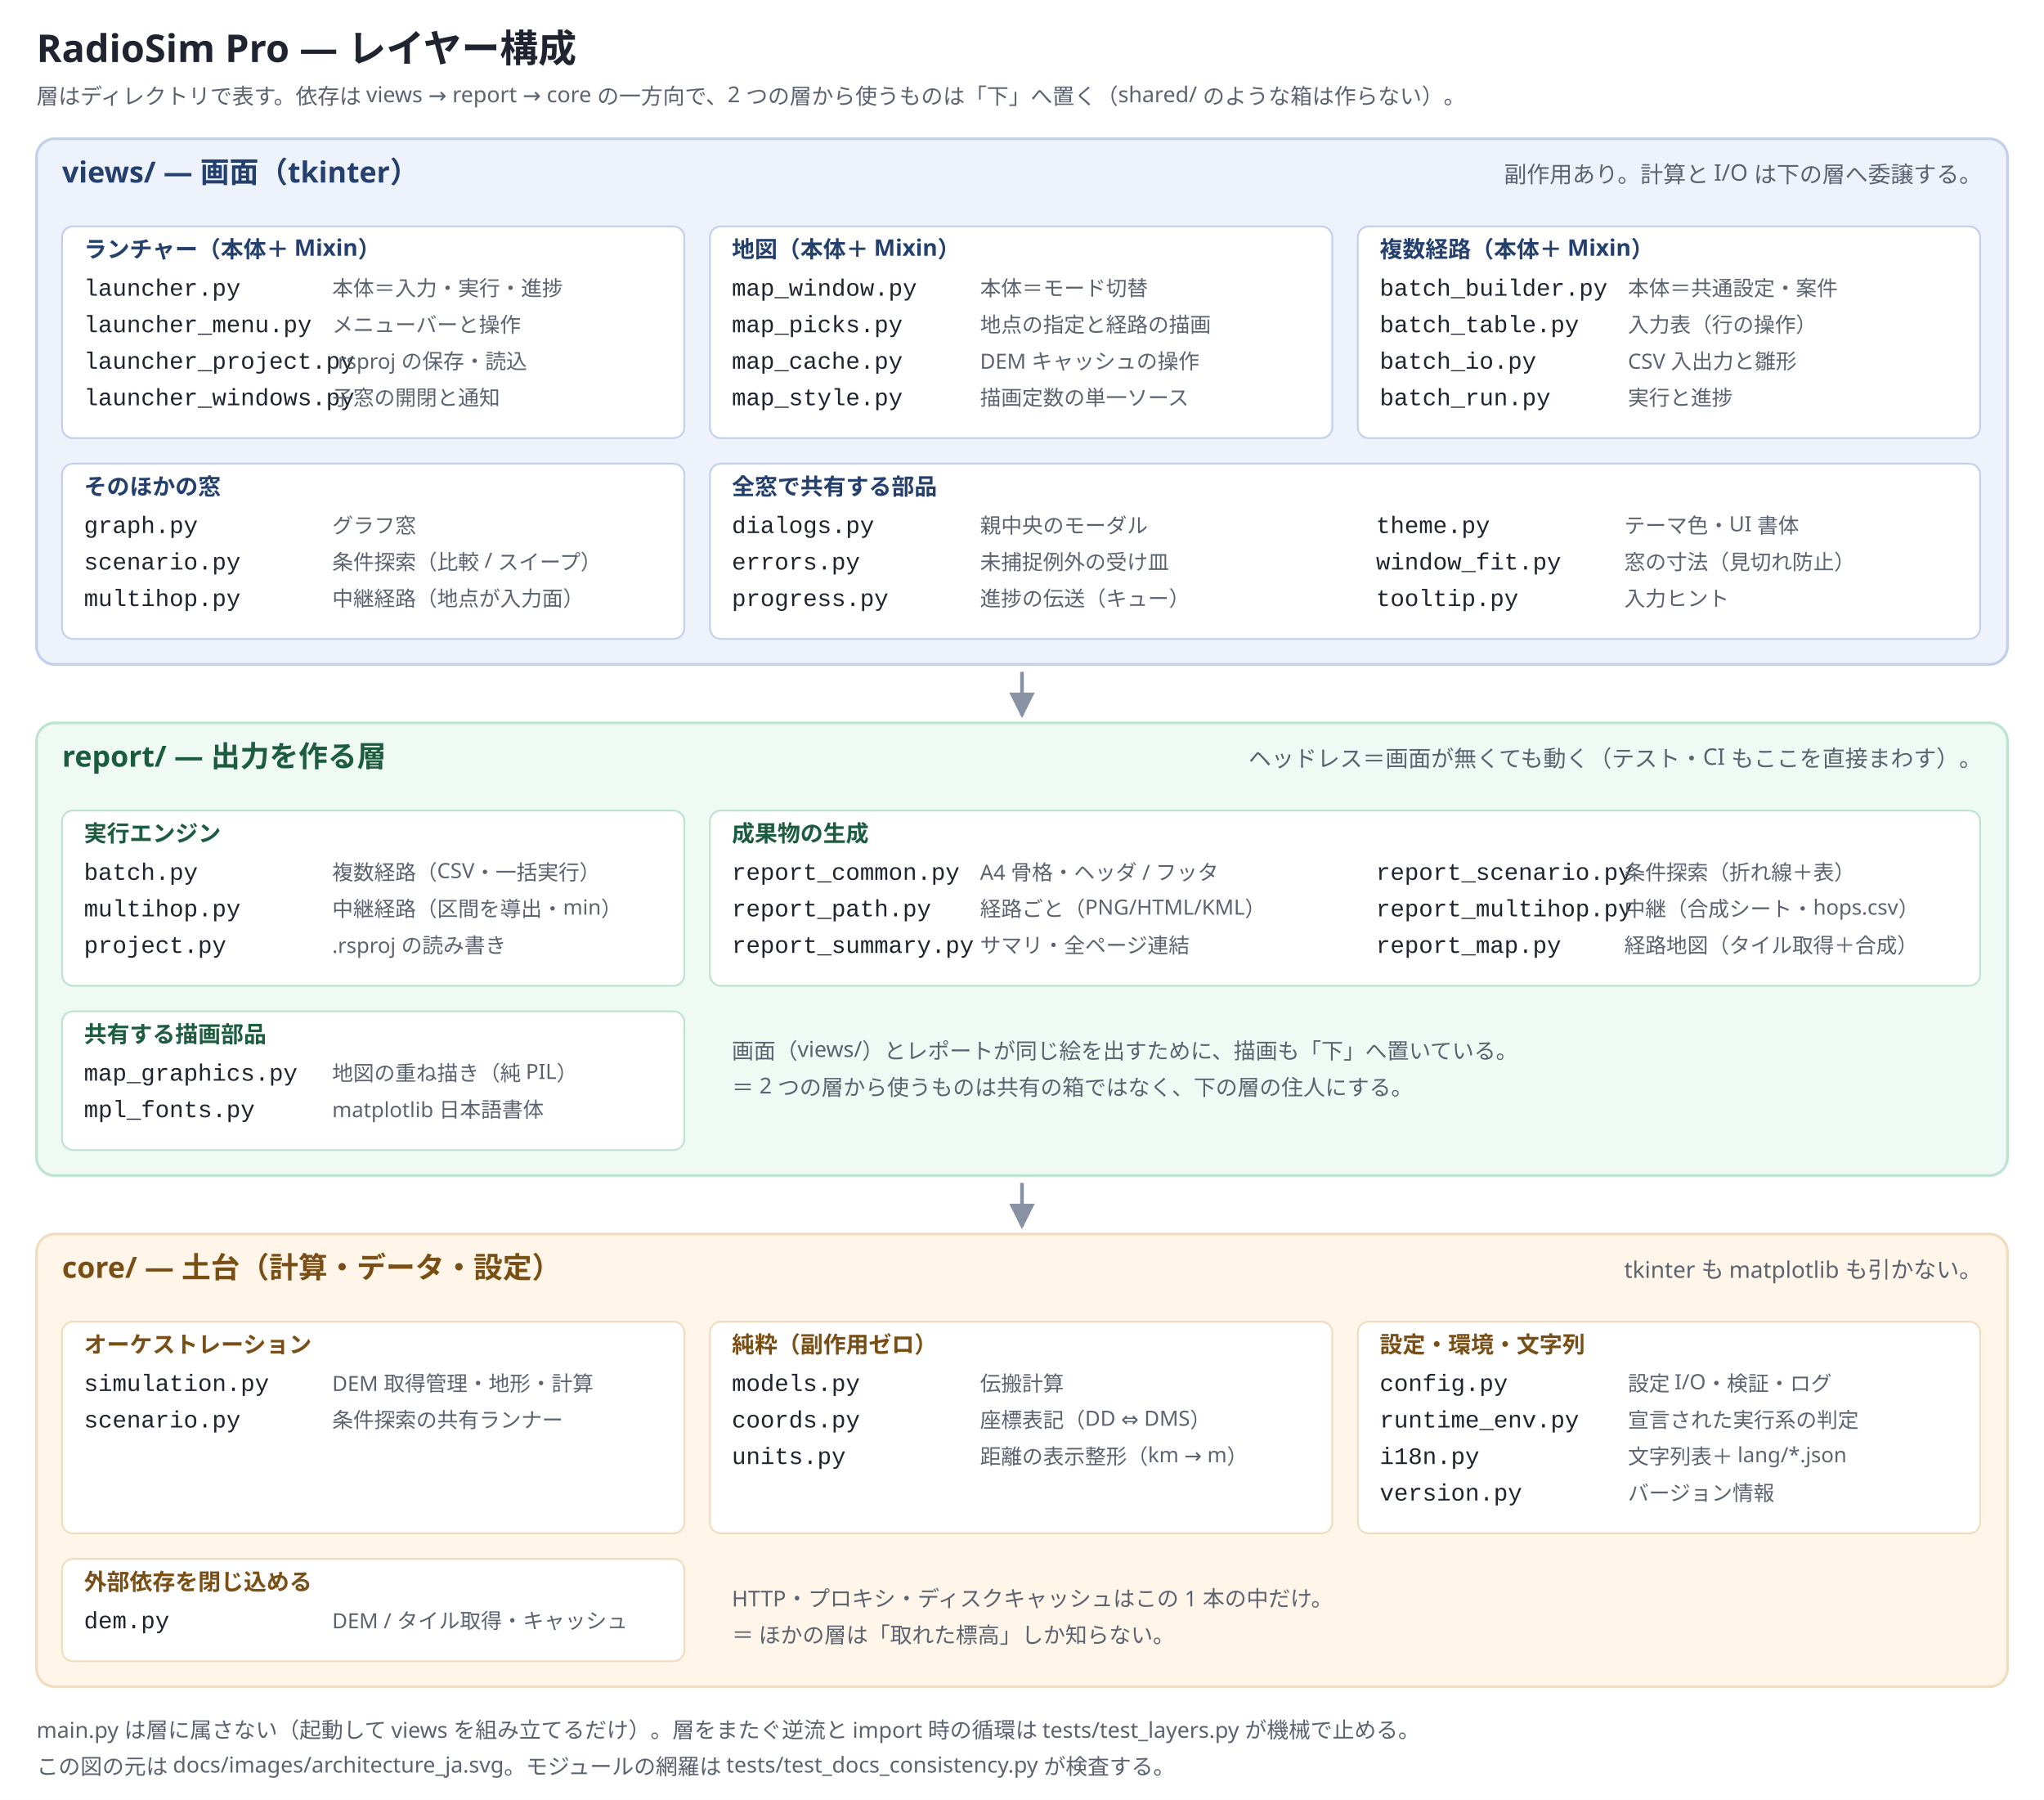
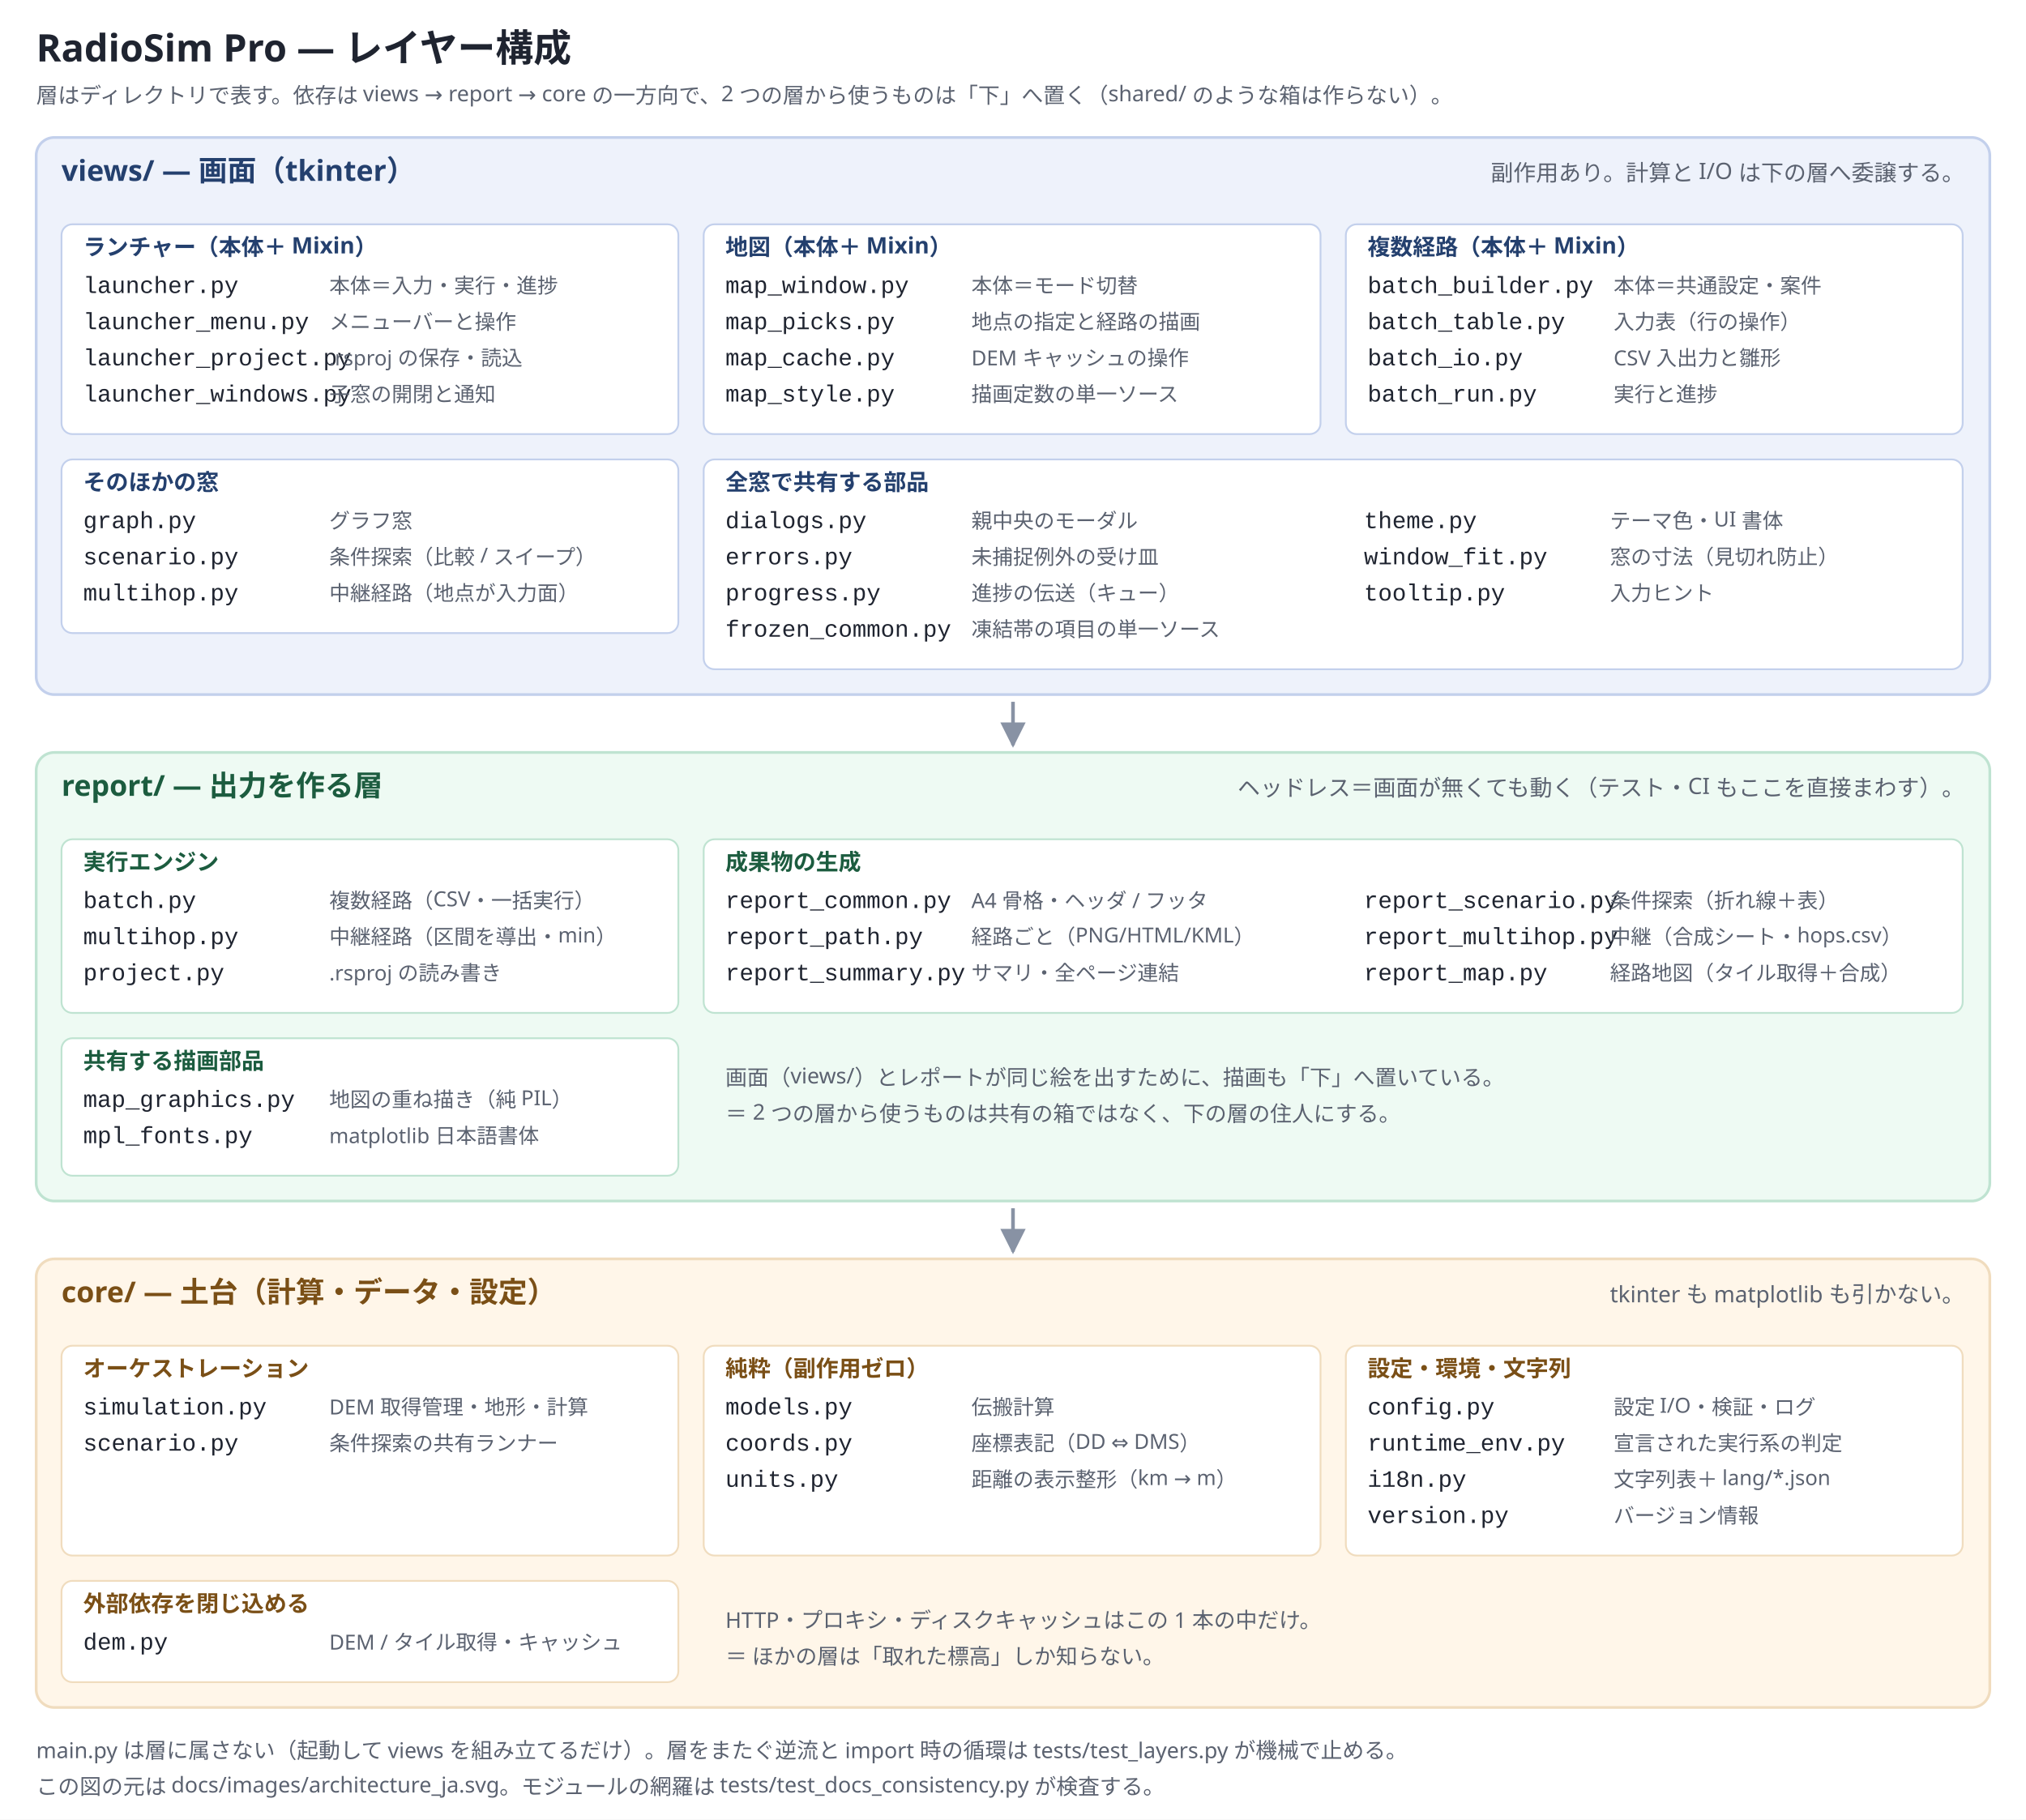
- <svg xmlns="http://www.w3.org/2000/svg" viewBox="0 0 1120 986" width="1120" height="986" role="img" aria-labelledby="ttl desc" font-family="'BIZ UDPGothic','Meiryo','Yu Gothic','Hiragino Sans',sans-serif">
+ <svg xmlns="http://www.w3.org/2000/svg" viewBox="0 0 1120 1006" width="1120" height="1006" role="img" aria-labelledby="ttl desc" font-family="'BIZ UDPGothic','Meiryo','Yu Gothic','Hiragino Sans',sans-serif">
  <defs>
    <marker id="ar" viewBox="0 0 10 10" refX="9" refY="5" markerWidth="7" markerHeight="7" orient="auto-start-reverse">
      <path d="M0,0 L10,5 L0,10 z" fill="#8892a4" />
    </marker>
    <style>
      .band  { stroke-width:1.5 }
      .card  { fill:#ffffff; stroke-width:1 }
      .lname { font-size:16px; font-weight:700 }
      .lrule { font-size:12.5px; fill:#5b6270 }
      .ctitle{ font-size:12.5px; font-weight:700 }
      .mod   { font-size:13px; font-family:Consolas,'Courier New',monospace; fill:#1f2430 }
      .role  { font-size:11.5px; fill:#5b6270 }
      .note  { font-size:12px; fill:#5b6270 }
      .arrow { stroke:#8892a4; stroke-width:2; marker-end:url(#ar) }
    </style>
  </defs>
-   <rect width="1120" height="986" fill="#ffffff" />
+   <rect width="1120" height="1006" fill="#ffffff" />
  <text x="20" y="34" font-size="21" font-weight="700" fill="#1f2430">RadioSim Pro — レイヤー構成</text>
  <text x="20" y="57" class="note">層はディレクトリで表す。依存は views → report → core の一方向で、2 つの層から使うものは「下」へ置く（shared/ のような箱は作らない）。</text>
-   <rect class="band" x="20" y="76" width="1080" height="288" rx="10" fill="#eef2fb" stroke="#c3d0ec" />
+   <rect class="band" x="20" y="76" width="1080" height="308" rx="10" fill="#eef2fb" stroke="#c3d0ec" />
  <text x="34" y="100" class="lname" fill="#24406e">views/ — 画面（tkinter）</text>
  <text x="1086" y="100" class="lrule" text-anchor="end">副作用あり。計算と I/O は下の層へ委譲する。</text>
  <g>
    <rect class="card" x="34" y="124" width="341" height="116" rx="6" stroke="#c3d0ec" />
    <text x="46" y="141" class="ctitle" fill="#24406e">ランチャー（本体＋ Mixin）</text>
    <text x="46" y="162" class="mod">launcher.py</text>
    <text x="182" y="162" class="role">本体＝入力・実行・進捗</text>
    <text x="46" y="182" class="mod">launcher_menu.py</text>
    <text x="182" y="182" class="role">メニューバーと操作</text>
    <text x="46" y="202" class="mod">launcher_project.py</text>
    <text x="182" y="202" class="role">.rsproj の保存・読込</text>
    <text x="46" y="222" class="mod">launcher_windows.py</text>
    <text x="182" y="222" class="role">子窓の開閉と通知</text>
    <rect class="card" x="389" y="124" width="341" height="116" rx="6" stroke="#c3d0ec" />
    <text x="401" y="141" class="ctitle" fill="#24406e">地図（本体＋ Mixin）</text>
    <text x="401" y="162" class="mod">map_window.py</text>
    <text x="537" y="162" class="role">本体＝モード切替</text>
    <text x="401" y="182" class="mod">map_picks.py</text>
    <text x="537" y="182" class="role">地点の指定と経路の描画</text>
    <text x="401" y="202" class="mod">map_cache.py</text>
    <text x="537" y="202" class="role">DEM キャッシュの操作</text>
    <text x="401" y="222" class="mod">map_style.py</text>
    <text x="537" y="222" class="role">描画定数の単一ソース</text>
    <rect class="card" x="744" y="124" width="341" height="116" rx="6" stroke="#c3d0ec" />
    <text x="756" y="141" class="ctitle" fill="#24406e">複数経路（本体＋ Mixin）</text>
    <text x="756" y="162" class="mod">batch_builder.py</text>
    <text x="892" y="162" class="role">本体＝共通設定・案件</text>
    <text x="756" y="182" class="mod">batch_table.py</text>
    <text x="892" y="182" class="role">入力表（行の操作）</text>
    <text x="756" y="202" class="mod">batch_io.py</text>
    <text x="892" y="202" class="role">CSV 入出力と雛形</text>
    <text x="756" y="222" class="mod">batch_run.py</text>
    <text x="892" y="222" class="role">実行と進捗</text>
  </g>
  <g>
    <rect class="card" x="34" y="254" width="341" height="96" rx="6" stroke="#c3d0ec" />
    <text x="46" y="271" class="ctitle" fill="#24406e">そのほかの窓</text>
    <text x="46" y="292" class="mod">graph.py</text>
    <text x="182" y="292" class="role">グラフ窓</text>
    <text x="46" y="312" class="mod">scenario.py</text>
    <text x="182" y="312" class="role">条件探索（比較 / スイープ）</text>
    <text x="46" y="332" class="mod">multihop.py</text>
    <text x="182" y="332" class="role">中継経路（地点が入力面）</text>
-     <rect class="card" x="389" y="254" width="696" height="96" rx="6" stroke="#c3d0ec" />
+     <rect class="card" x="389" y="254" width="696" height="116" rx="6" stroke="#c3d0ec" />
    <text x="401" y="271" class="ctitle" fill="#24406e">全窓で共有する部品</text>
    <text x="401" y="292" class="mod">dialogs.py</text>
    <text x="537" y="292" class="role">親中央のモーダル</text>
    <text x="401" y="312" class="mod">errors.py</text>
    <text x="537" y="312" class="role">未捕捉例外の受け皿</text>
    <text x="401" y="332" class="mod">progress.py</text>
    <text x="537" y="332" class="role">進捗の伝送（キュー）</text>
+     <text x="401" y="352" class="mod">frozen_common.py</text>
+     <text x="537" y="352" class="role">凍結帯の項目の単一ソース</text>
    <text x="754" y="292" class="mod">theme.py</text>
    <text x="890" y="292" class="role">テーマ色・UI 書体</text>
    <text x="754" y="312" class="mod">window_fit.py</text>
    <text x="890" y="312" class="role">窓の寸法（見切れ防止）</text>
    <text x="754" y="332" class="mod">tooltip.py</text>
    <text x="890" y="332" class="role">入力ヒント</text>
  </g>
-   <line class="arrow" x1="560" y1="368" x2="560" y2="392" />
-   <rect class="band" x="20" y="396" width="1080" height="248" rx="10" fill="#eefaf3" stroke="#bfe3d1" />
-   <text x="34" y="420" class="lname" fill="#1c5c3f">report/ — 出力を作る層</text>
-   <text x="1086" y="420" class="lrule" text-anchor="end">ヘッドレス＝画面が無くても動く（テスト・CI もここを直接まわす）。</text>
+   <line class="arrow" x1="560" y1="388" x2="560" y2="412" />
+   <rect class="band" x="20" y="416" width="1080" height="248" rx="10" fill="#eefaf3" stroke="#bfe3d1" />
+   <text x="34" y="440" class="lname" fill="#1c5c3f">report/ — 出力を作る層</text>
+   <text x="1086" y="440" class="lrule" text-anchor="end">ヘッドレス＝画面が無くても動く（テスト・CI もここを直接まわす）。</text>
  <g>
-     <rect class="card" x="34" y="444" width="341" height="96" rx="6" stroke="#bfe3d1" />
-     <text x="46" y="461" class="ctitle" fill="#1c5c3f">実行エンジン</text>
-     <text x="46" y="482" class="mod">batch.py</text>
-     <text x="182" y="482" class="role">複数経路（CSV・一括実行）</text>
-     <text x="46" y="502" class="mod">multihop.py</text>
-     <text x="182" y="502" class="role">中継経路（区間を導出・min）</text>
-     <text x="46" y="522" class="mod">project.py</text>
-     <text x="182" y="522" class="role">.rsproj の読み書き</text>
-     <rect class="card" x="389" y="444" width="696" height="96" rx="6" stroke="#bfe3d1" />
-     <text x="401" y="461" class="ctitle" fill="#1c5c3f">成果物の生成</text>
-     <text x="401" y="482" class="mod">report_common.py</text>
-     <text x="537" y="482" class="role">A4 骨格・ヘッダ / フッタ</text>
-     <text x="401" y="502" class="mod">report_path.py</text>
-     <text x="537" y="502" class="role">経路ごと（PNG/HTML/KML）</text>
-     <text x="401" y="522" class="mod">report_summary.py</text>
-     <text x="537" y="522" class="role">サマリ・全ページ連結</text>
-     <text x="754" y="482" class="mod">report_scenario.py</text>
-     <text x="890" y="482" class="role">条件探索（折れ線＋表）</text>
-     <text x="754" y="502" class="mod">report_multihop.py</text>
-     <text x="890" y="502" class="role">中継（合成シート・hops.csv）</text>
-     <text x="754" y="522" class="mod">report_map.py</text>
-     <text x="890" y="522" class="role">経路地図（タイル取得＋合成）</text>
+     <rect class="card" x="34" y="464" width="341" height="96" rx="6" stroke="#bfe3d1" />
+     <text x="46" y="481" class="ctitle" fill="#1c5c3f">実行エンジン</text>
+     <text x="46" y="502" class="mod">batch.py</text>
+     <text x="182" y="502" class="role">複数経路（CSV・一括実行）</text>
+     <text x="46" y="522" class="mod">multihop.py</text>
+     <text x="182" y="522" class="role">中継経路（区間を導出・min）</text>
+     <text x="46" y="542" class="mod">project.py</text>
+     <text x="182" y="542" class="role">.rsproj の読み書き</text>
+     <rect class="card" x="389" y="464" width="696" height="96" rx="6" stroke="#bfe3d1" />
+     <text x="401" y="481" class="ctitle" fill="#1c5c3f">成果物の生成</text>
+     <text x="401" y="502" class="mod">report_common.py</text>
+     <text x="537" y="502" class="role">A4 骨格・ヘッダ / フッタ</text>
+     <text x="401" y="522" class="mod">report_path.py</text>
+     <text x="537" y="522" class="role">経路ごと（PNG/HTML/KML）</text>
+     <text x="401" y="542" class="mod">report_summary.py</text>
+     <text x="537" y="542" class="role">サマリ・全ページ連結</text>
+     <text x="754" y="502" class="mod">report_scenario.py</text>
+     <text x="890" y="502" class="role">条件探索（折れ線＋表）</text>
+     <text x="754" y="522" class="mod">report_multihop.py</text>
+     <text x="890" y="522" class="role">中継（合成シート・hops.csv）</text>
+     <text x="754" y="542" class="mod">report_map.py</text>
+     <text x="890" y="542" class="role">経路地図（タイル取得＋合成）</text>
  </g>
  <g>
-     <rect class="card" x="34" y="554" width="341" height="76" rx="6" stroke="#bfe3d1" />
-     <text x="46" y="571" class="ctitle" fill="#1c5c3f">共有する描画部品</text>
-     <text x="46" y="592" class="mod">map_graphics.py</text>
-     <text x="182" y="592" class="role">地図の重ね描き（純 PIL）</text>
-     <text x="46" y="612" class="mod">mpl_fonts.py</text>
-     <text x="182" y="612" class="role">matplotlib 日本語書体</text>
-     <text x="401" y="580" class="note">画面（views/）とレポートが同じ絵を出すために、描画も「下」へ置いている。</text>
-     <text x="401" y="600" class="note">＝ 2 つの層から使うものは共有の箱ではなく、下の層の住人にする。</text>
+     <rect class="card" x="34" y="574" width="341" height="76" rx="6" stroke="#bfe3d1" />
+     <text x="46" y="591" class="ctitle" fill="#1c5c3f">共有する描画部品</text>
+     <text x="46" y="612" class="mod">map_graphics.py</text>
+     <text x="182" y="612" class="role">地図の重ね描き（純 PIL）</text>
+     <text x="46" y="632" class="mod">mpl_fonts.py</text>
+     <text x="182" y="632" class="role">matplotlib 日本語書体</text>
+     <text x="401" y="600" class="note">画面（views/）とレポートが同じ絵を出すために、描画も「下」へ置いている。</text>
+     <text x="401" y="620" class="note">＝ 2 つの層から使うものは共有の箱ではなく、下の層の住人にする。</text>
  </g>
-   <line class="arrow" x1="560" y1="648" x2="560" y2="672" />
-   <rect class="band" x="20" y="676" width="1080" height="248" rx="10" fill="#fff6e9" stroke="#f0dcbe" />
-   <text x="34" y="700" class="lname" fill="#7a4f16">core/ — 土台（計算・データ・設定）</text>
-   <text x="1086" y="700" class="lrule" text-anchor="end">tkinter も matplotlib も引かない。</text>
+   <line class="arrow" x1="560" y1="668" x2="560" y2="692" />
+   <rect class="band" x="20" y="696" width="1080" height="248" rx="10" fill="#fff6e9" stroke="#f0dcbe" />
+   <text x="34" y="720" class="lname" fill="#7a4f16">core/ — 土台（計算・データ・設定）</text>
+   <text x="1086" y="720" class="lrule" text-anchor="end">tkinter も matplotlib も引かない。</text>
  <g>
-     <rect class="card" x="34" y="724" width="341" height="116" rx="6" stroke="#f0dcbe" />
-     <text x="46" y="741" class="ctitle" fill="#7a4f16">オーケストレーション</text>
-     <text x="46" y="762" class="mod">simulation.py</text>
-     <text x="182" y="762" class="role">DEM 取得管理・地形・計算</text>
-     <text x="46" y="782" class="mod">scenario.py</text>
-     <text x="182" y="782" class="role">条件探索の共有ランナー</text>
-     <rect class="card" x="389" y="724" width="341" height="116" rx="6" stroke="#f0dcbe" />
-     <text x="401" y="741" class="ctitle" fill="#7a4f16">純粋（副作用ゼロ）</text>
-     <text x="401" y="762" class="mod">models.py</text>
-     <text x="537" y="762" class="role">伝搬計算</text>
-     <text x="401" y="782" class="mod">coords.py</text>
-     <text x="537" y="782" class="role">座標表記（DD ⇔ DMS）</text>
-     <text x="401" y="802" class="mod">units.py</text>
-     <text x="537" y="802" class="role">距離の表示整形（km → m）</text>
-     <rect class="card" x="744" y="724" width="341" height="116" rx="6" stroke="#f0dcbe" />
-     <text x="756" y="741" class="ctitle" fill="#7a4f16">設定・環境・文字列</text>
-     <text x="756" y="762" class="mod">config.py</text>
-     <text x="892" y="762" class="role">設定 I/O・検証・ログ</text>
-     <text x="756" y="782" class="mod">runtime_env.py</text>
-     <text x="892" y="782" class="role">宣言された実行系の判定</text>
-     <text x="756" y="802" class="mod">i18n.py</text>
-     <text x="892" y="802" class="role">文字列表＋ lang/*.json</text>
-     <text x="756" y="822" class="mod">version.py</text>
-     <text x="892" y="822" class="role">バージョン情報</text>
+     <rect class="card" x="34" y="744" width="341" height="116" rx="6" stroke="#f0dcbe" />
+     <text x="46" y="761" class="ctitle" fill="#7a4f16">オーケストレーション</text>
+     <text x="46" y="782" class="mod">simulation.py</text>
+     <text x="182" y="782" class="role">DEM 取得管理・地形・計算</text>
+     <text x="46" y="802" class="mod">scenario.py</text>
+     <text x="182" y="802" class="role">条件探索の共有ランナー</text>
+     <rect class="card" x="389" y="744" width="341" height="116" rx="6" stroke="#f0dcbe" />
+     <text x="401" y="761" class="ctitle" fill="#7a4f16">純粋（副作用ゼロ）</text>
+     <text x="401" y="782" class="mod">models.py</text>
+     <text x="537" y="782" class="role">伝搬計算</text>
+     <text x="401" y="802" class="mod">coords.py</text>
+     <text x="537" y="802" class="role">座標表記（DD ⇔ DMS）</text>
+     <text x="401" y="822" class="mod">units.py</text>
+     <text x="537" y="822" class="role">距離の表示整形（km → m）</text>
+     <rect class="card" x="744" y="744" width="341" height="116" rx="6" stroke="#f0dcbe" />
+     <text x="756" y="761" class="ctitle" fill="#7a4f16">設定・環境・文字列</text>
+     <text x="756" y="782" class="mod">config.py</text>
+     <text x="892" y="782" class="role">設定 I/O・検証・ログ</text>
+     <text x="756" y="802" class="mod">runtime_env.py</text>
+     <text x="892" y="802" class="role">宣言された実行系の判定</text>
+     <text x="756" y="822" class="mod">i18n.py</text>
+     <text x="892" y="822" class="role">文字列表＋ lang/*.json</text>
+     <text x="756" y="842" class="mod">version.py</text>
+     <text x="892" y="842" class="role">バージョン情報</text>
  </g>
  <g>
-     <rect class="card" x="34" y="854" width="341" height="56" rx="6" stroke="#f0dcbe" />
-     <text x="46" y="871" class="ctitle" fill="#7a4f16">外部依存を閉じ込める</text>
-     <text x="46" y="892" class="mod">dem.py</text>
-     <text x="182" y="892" class="role">DEM / タイル取得・キャッシュ</text>
-     <text x="401" y="880" class="note">HTTP・プロキシ・ディスクキャッシュはこの 1 本の中だけ。</text>
-     <text x="401" y="900" class="note">＝ ほかの層は「取れた標高」しか知らない。</text>
+     <rect class="card" x="34" y="874" width="341" height="56" rx="6" stroke="#f0dcbe" />
+     <text x="46" y="891" class="ctitle" fill="#7a4f16">外部依存を閉じ込める</text>
+     <text x="46" y="912" class="mod">dem.py</text>
+     <text x="182" y="912" class="role">DEM / タイル取得・キャッシュ</text>
+     <text x="401" y="900" class="note">HTTP・プロキシ・ディスクキャッシュはこの 1 本の中だけ。</text>
+     <text x="401" y="920" class="note">＝ ほかの層は「取れた標高」しか知らない。</text>
  </g>
-   <text x="20" y="952" class="note">main.py は層に属さない（起動して views を組み立てるだけ）。層をまたぐ逆流と import 時の循環は tests/test_layers.py が機械で止める。</text>
-   <text x="20" y="972" class="note">この図の元は docs/images/architecture_ja.svg。モジュールの網羅は tests/test_docs_consistency.py が検査する。</text>
+   <text x="20" y="972" class="note">main.py は層に属さない（起動して views を組み立てるだけ）。層をまたぐ逆流と import 時の循環は tests/test_layers.py が機械で止める。</text>
+   <text x="20" y="992" class="note">この図の元は docs/images/architecture_ja.svg。モジュールの網羅は tests/test_docs_consistency.py が検査する。</text>
</svg>
